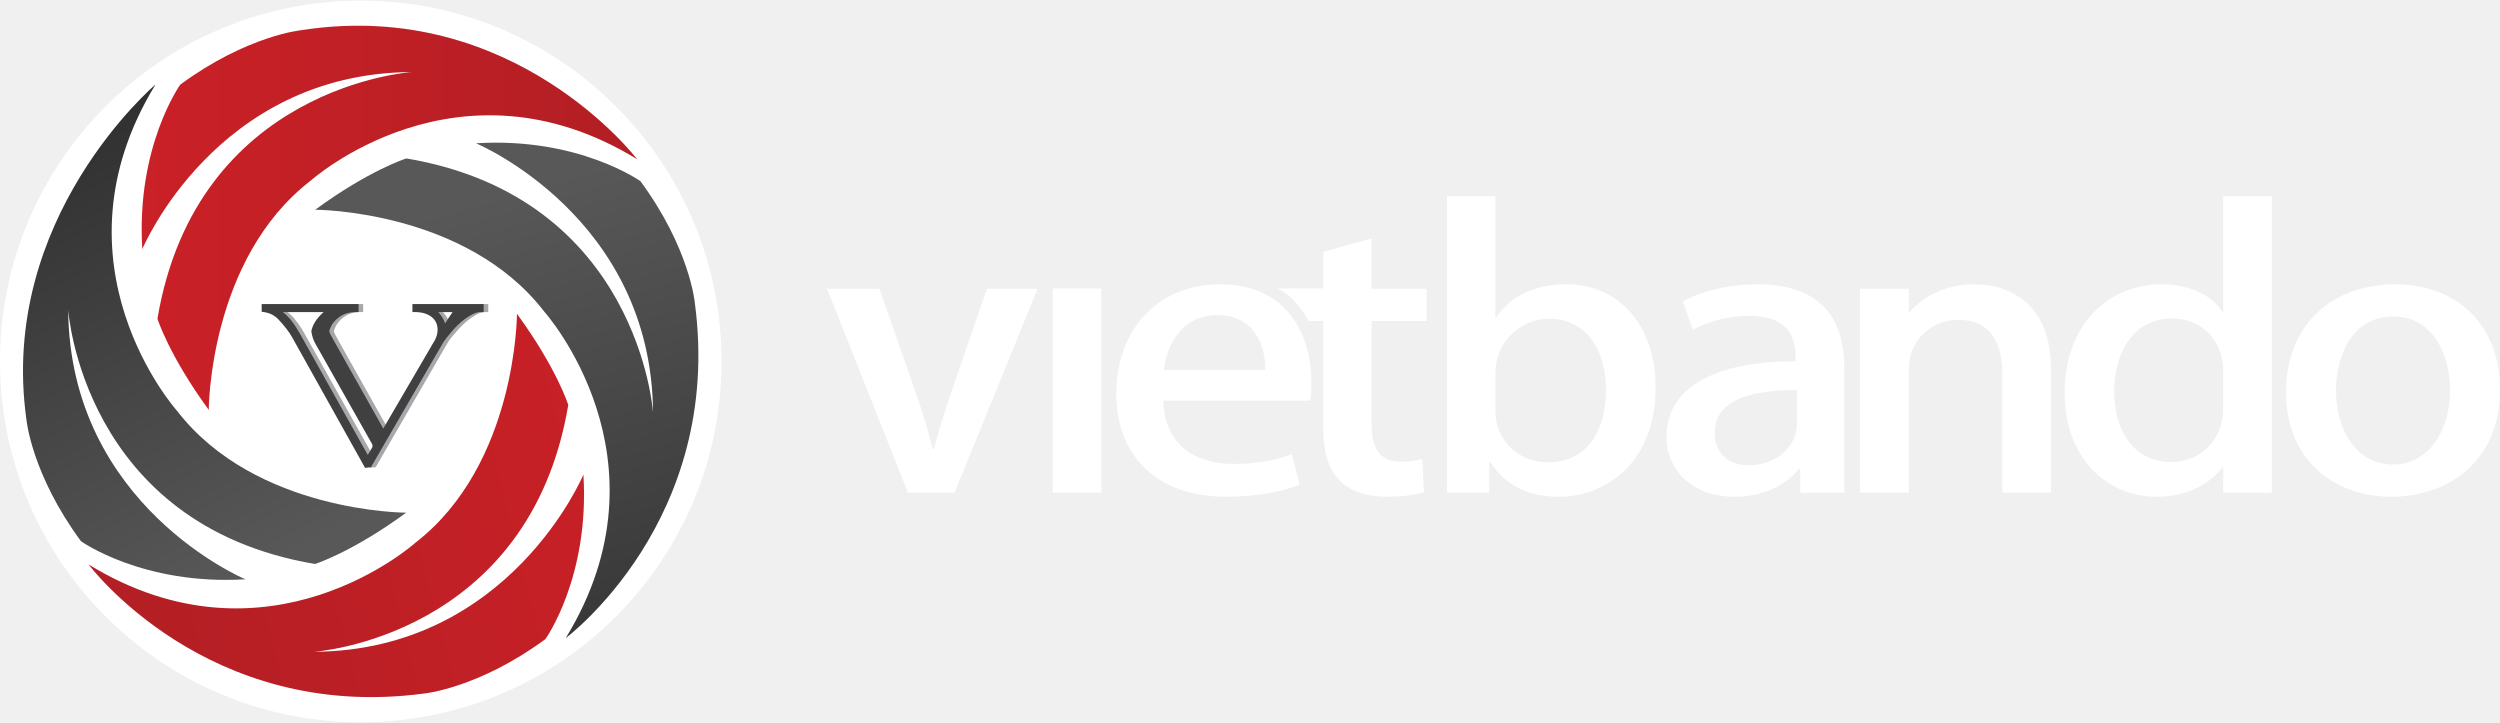
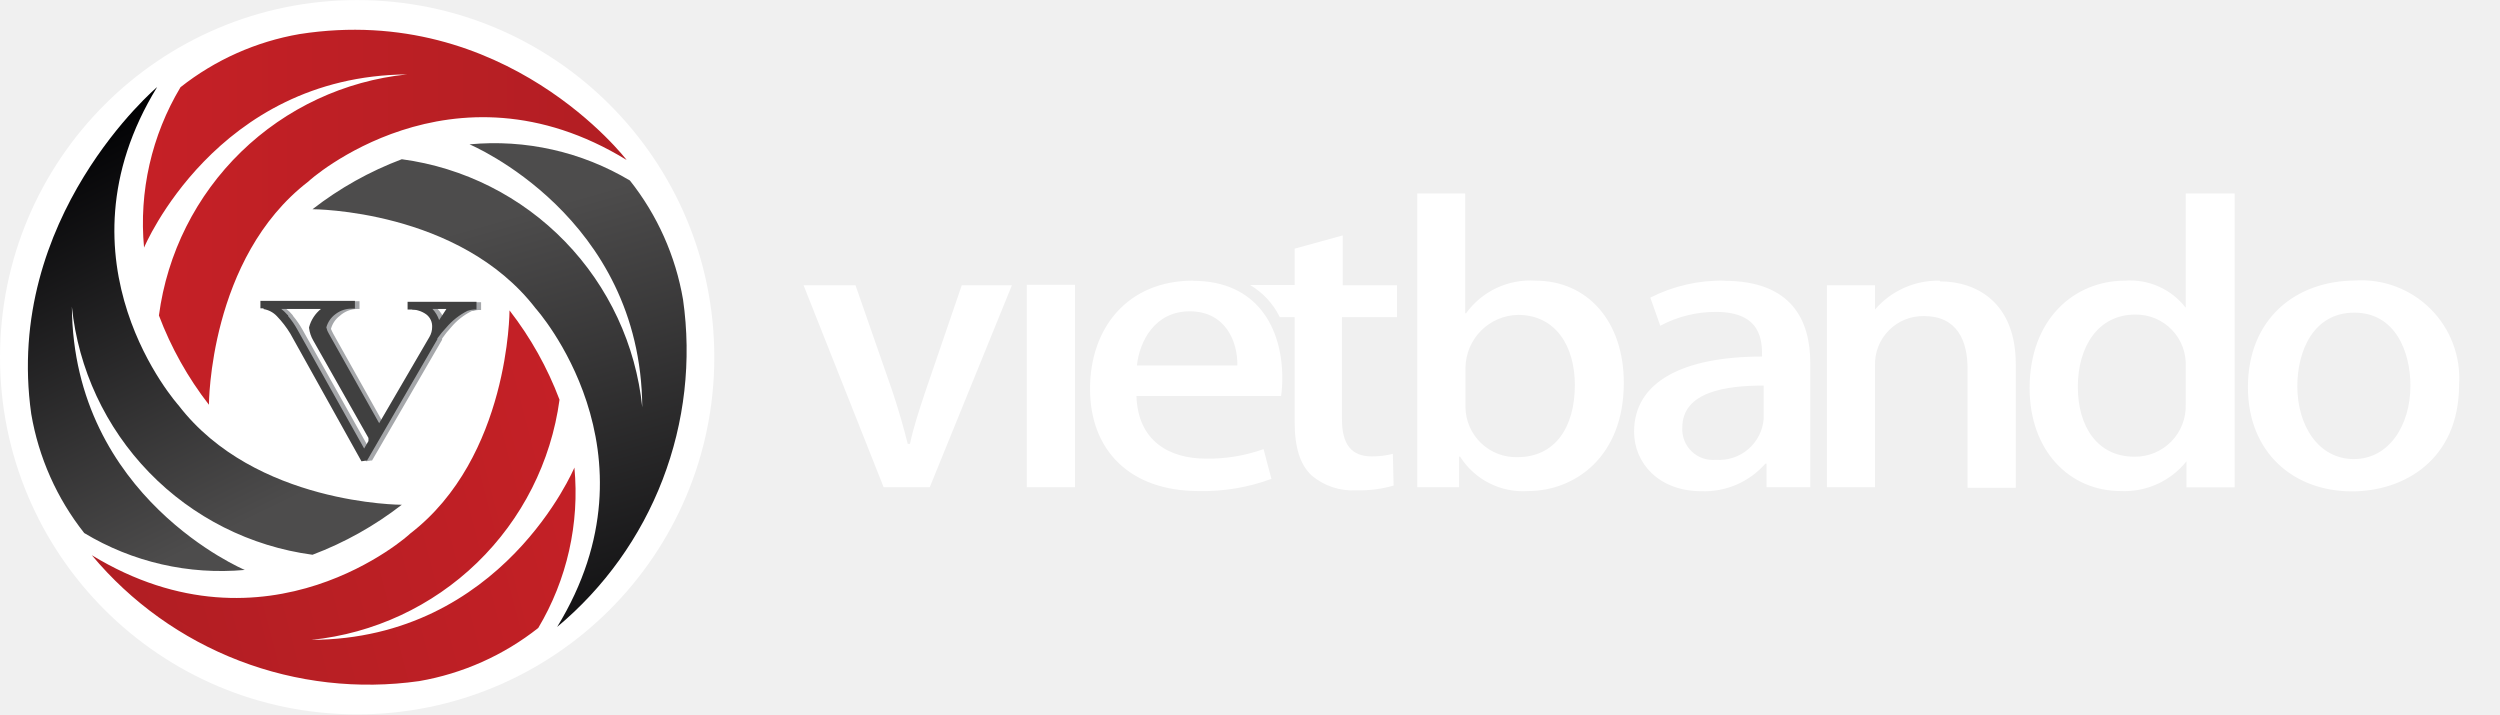
- <svg xmlns="http://www.w3.org/2000/svg" xml:space="preserve" width="166px" height="48px" version="1.1" shape-rendering="geometricPrecision" text-rendering="geometricPrecision" image-rendering="optimizeQuality" fill-rule="evenodd" clip-rule="evenodd" viewBox="0 0 156.88 45.28">
+ <svg xmlns="http://www.w3.org/2000/svg" width="168" height="48" viewBox="0 0 168 48" fill="none">
+   <g clip-path="url(#clip0_6_27)">
+     <path d="M24.001 48.005C37.256 48.005 48.001 37.26 48.001 24.005C48.001 10.75 37.256 0.005 24.001 0.005C10.746 0.005 0.001 10.75 0.001 24.005C0.001 37.26 10.746 48.005 24.001 48.005Z" fill="white" />
+     <path fill-rule="evenodd" clip-rule="evenodd" d="M10.56 5.85C10.56 5.85 0.23 14.59 2.1 27.82C2.598 30.743 3.822 33.494 5.66 35.82C8.901 37.774 12.681 38.643 16.45 38.3C16.45 38.3 4.92 33.46 4.83 20.61C5.262 24.801 7.092 28.724 10.025 31.748C12.959 34.772 16.824 36.721 21 37.28C23.156 36.465 25.179 35.333 27 33.92C27 33.92 17.13 33.92 12 27.24C12 27.24 3.34 17.62 10.56 5.85Z" fill="url(#paint0_linear_6_27)" />
+     <path fill-rule="evenodd" clip-rule="evenodd" d="M37.44 42.13C40.608 39.488 43.049 36.08 44.529 32.23C46.01 28.379 46.482 24.214 45.9 20.13C45.401 17.206 44.173 14.454 42.33 12.13C39.086 10.196 35.31 9.344 31.55 9.7C31.55 9.7 43.08 14.51 43.16 27.37C42.73 23.18 40.902 19.257 37.971 16.233C35.039 13.209 31.174 11.26 27 10.7C24.843 11.513 22.82 12.646 21 14.06C21 14.06 30.87 14.06 36 20.73C36 20.73 44.66 30.35 37.44 42.13Z" fill="url(#paint1_linear_6_27)" />
+     <path fill-rule="evenodd" clip-rule="evenodd" d="M42.11 10.75C42.11 10.75 34 0.13 20.13 2.29C17.208 2.795 14.458 4.022 12.13 5.86C10.189 9.102 9.33 12.878 9.68 16.64C9.68 16.64 14.5 5.11 27.35 5C23.154 5.432 19.227 7.266 16.202 10.205C13.177 13.145 11.232 17.018 10.68 21.2C11.493 23.357 12.626 25.38 14.04 27.2C14.04 27.2 14.04 17.33 20.72 12.2C20.72 12.16 30.34 3.54 42.11 10.75Z" fill="url(#paint2_linear_6_27)" />
+     <path fill-rule="evenodd" clip-rule="evenodd" d="M6.17 37.31C8.813 40.477 12.221 42.916 16.071 44.397C19.922 45.877 24.086 46.35 28.17 45.77C31.092 45.265 33.842 44.038 36.17 42.2C38.104 38.956 38.956 35.18 38.6 31.42C38.6 31.42 33.78 42.94 20.93 43C25.116 42.569 29.036 40.744 32.06 37.816C35.083 34.889 37.034 31.03 37.6 26.86C36.786 24.703 35.654 22.681 34.24 20.86C34.24 20.86 34.24 30.73 27.56 35.86C27.56 35.9 18 44.52 6.17 37.31Z" fill="url(#paint3_linear_6_27)" />
+     <path fill-rule="evenodd" clip-rule="evenodd" d="M18 20.77C18.382 20.799 18.738 20.971 19 21.25C19.343 21.603 19.641 21.996 19.89 22.42L24.6 31L24.91 30.95H25L29.71 22.83V22.75C29.891 22.485 30.091 22.235 30.31 22C30.694 21.539 31.171 21.164 31.71 20.9H31.8C31.918 20.855 32.044 20.832 32.17 20.83H32.33V20.31H27.7V20.83H27.85C28.247 20.811 28.638 20.927 28.96 21.16C29.088 21.258 29.19 21.386 29.258 21.532C29.326 21.678 29.358 21.839 29.35 22C29.351 22.235 29.289 22.467 29.17 22.67L25.78 28.47L22.53 22.67C22.43 22.5 22.36 22.36 22.31 22.26C22.281 22.209 22.258 22.156 22.24 22.1C22.336 21.748 22.547 21.438 22.84 21.22C23.159 20.932 23.57 20.768 24 20.76H24.16V20.24H17.81V20.74H17.92L18 20.77ZM19.66 21.17C19.535 21.018 19.395 20.881 19.24 20.76H21.91C21.519 21.075 21.239 21.505 21.11 21.99V22.05C21.147 22.341 21.238 22.623 21.38 22.88L25.1 29.43V29.54V29.64L24.81 30.14L20.32 22.14C20.14 21.822 19.933 21.521 19.7 21.24L19.66 21.17ZM29.41 20.76H30.36C30.15 21.07 29.99 21.32 29.87 21.51C29.772 21.23 29.615 20.974 29.41 20.76Z" fill="#A5A7AA" />
+     <path fill-rule="evenodd" clip-rule="evenodd" d="M17.71 20.77C18.055 20.827 18.371 20.995 18.61 21.25C18.952 21.606 19.254 21.998 19.51 22.42L24.29 31L24.67 30.94L29.39 22.8C29.392 22.78 29.392 22.76 29.39 22.74C29.576 22.48 29.78 22.232 30 22C30.392 21.541 30.871 21.163 31.41 20.89C31.557 20.835 31.713 20.805 31.87 20.8H32.02V20.28H27.39V20.8H27.55C27.943 20.782 28.331 20.899 28.65 21.13C28.778 21.228 28.88 21.356 28.948 21.502C29.016 21.648 29.047 21.809 29.04 21.97C29.041 22.205 28.979 22.437 28.86 22.64L25.48 28.44L22.22 22.64C22.12 22.47 22.05 22.33 22 22.23L21.93 22C22.027 21.648 22.238 21.339 22.53 21.12C22.863 20.859 23.277 20.724 23.7 20.74H23.85V20.22H17.5V20.72H17.71V20.77ZM19.32 21.16C19.193 21.014 19.052 20.88 18.9 20.76H21.57C21.179 21.075 20.899 21.505 20.77 21.99V22.05C20.805 22.343 20.901 22.625 21.05 22.88L24.76 29.43V29.54V29.64L24.47 30.14L19.98 22.14C19.803 21.821 19.595 21.519 19.36 21.24V21.18L19.32 21.16ZM29.08 20.76H30L29.51 21.51C29.415 21.231 29.262 20.975 29.06 20.76H29.08Z" fill="#404040" />
+     <path fill-rule="evenodd" clip-rule="evenodd" d="M62.15 26.41C61.76 27.59 61.39 28.7 61.15 29.83H61C60.72 28.7 60.39 27.57 60 26.38L57.49 19.17H54L59.38 32.74H62.48L68 19.17H64.63L62.15 26.41ZM93.88 21.31V19.17H90.23V15.82L87 16.71V19.15H84C84.865 19.657 85.561 20.408 86 21.31H87V28.31C87 30.08 87.36 31.21 88.14 31.95C88.975 32.655 90.049 33.013 91.14 32.95C91.988 32.974 92.835 32.866 93.65 32.63L93.6 30.5C93.136 30.616 92.659 30.674 92.18 30.67C90.81 30.67 90.18 29.85 90.18 28.18V21.31H93.88ZM146.88 27.17C146.896 27.632 146.819 28.092 146.651 28.522C146.484 28.953 146.231 29.345 145.907 29.674C145.583 30.003 145.196 30.263 144.768 30.438C144.34 30.613 143.882 30.698 143.42 30.69C140.97 30.69 139.63 28.69 139.63 25.99C139.63 23.29 141 21.14 143.48 21.14C143.939 21.131 144.395 21.217 144.82 21.392C145.244 21.568 145.628 21.829 145.947 22.159C146.266 22.489 146.514 22.882 146.674 23.312C146.835 23.743 146.905 24.201 146.88 24.66V27.17ZM150.12 13H146.88V20.68C146.404 20.063 145.782 19.573 145.07 19.256C144.357 18.938 143.578 18.802 142.8 18.86C139.37 18.86 136.39 21.47 136.39 26.08C136.39 30.26 139.04 33 142.53 33C143.369 33.037 144.205 32.875 144.97 32.527C145.734 32.18 146.406 31.657 146.93 31V32.75H150.17V13H150.12ZM130.34 18.86C129.518 18.844 128.703 19.009 127.953 19.345C127.203 19.68 126.536 20.177 126 20.8V19.17H122.77V32.74H126V24.56C125.988 24.123 126.064 23.689 126.225 23.282C126.385 22.876 126.627 22.506 126.934 22.196C127.242 21.886 127.609 21.641 128.014 21.476C128.419 21.312 128.853 21.232 129.29 21.24C131.5 21.24 132.22 22.86 132.22 24.78V32.78H135.46V24.48C135.46 20.29 132.78 18.91 130.38 18.91L130.34 18.86ZM118.52 28.15C118.456 28.939 118.083 29.671 117.482 30.186C116.88 30.701 116.1 30.958 115.31 30.9C115.015 30.929 114.716 30.894 114.436 30.797C114.155 30.701 113.898 30.544 113.684 30.339C113.469 30.134 113.301 29.885 113.192 29.609C113.083 29.333 113.034 29.037 113.05 28.74C113.05 26.32 115.98 25.91 118.52 25.91V28.15ZM115.9 18.86C114.165 18.823 112.448 19.215 110.9 20L111.57 21.89C112.72 21.275 114.006 20.955 115.31 20.96C118.41 20.96 118.41 22.96 118.41 23.96C113.13 23.96 109.81 25.64 109.81 29.01C109.81 31.11 111.46 33.01 114.34 33.01C115.147 33.039 115.951 32.888 116.693 32.568C117.435 32.248 118.097 31.767 118.63 31.16H118.71V32.74H121.65V24.39C121.65 21.51 120.39 18.87 115.87 18.87L115.9 18.86ZM102 30.72C101.548 30.736 101.097 30.662 100.674 30.501C100.25 30.34 99.864 30.097 99.536 29.785C99.208 29.473 98.946 29.099 98.764 28.684C98.583 28.269 98.486 27.823 98.48 27.37V24.71C98.493 23.778 98.867 22.887 99.523 22.224C100.18 21.562 101.068 21.181 102 21.16C104.57 21.16 105.83 23.3 105.83 25.87C105.83 28.77 104.46 30.72 101.98 30.72H102ZM98.46 13H95.24V32.74H98.05V30.69H98.12C98.601 31.448 99.278 32.063 100.078 32.469C100.879 32.876 101.774 33.059 102.67 33C105.85 33 109.12 30.68 109.12 25.73C109.12 21.6 106.69 18.86 103.18 18.86C102.281 18.801 101.382 18.971 100.567 19.354C99.752 19.737 99.048 20.32 98.52 21.05H98.46V13ZM158.18 30.85C155.81 30.85 154.38 28.61 154.38 25.95C154.38 23.62 155.44 21.01 158.21 21.01C160.98 21.01 161.98 23.66 161.98 25.91C161.98 28.61 160.52 30.85 158.18 30.85ZM158.32 18.85C154.25 18.85 151.06 21.44 151.06 26.02C151.06 30.4 154.11 33.02 158.06 33.02C161.52 33.02 165.25 30.92 165.25 25.85C165.312 24.915 165.173 23.977 164.843 23.1C164.513 22.222 164 21.426 163.337 20.763C162.674 20.1 161.878 19.587 161 19.257C160.123 18.927 159.185 18.788 158.25 18.85H158.32ZM76.4 24.56C76.57 22.98 77.57 20.92 79.95 20.92C82.33 20.92 83.18 22.92 83.15 24.56H76.4ZM80.17 18.87C84.49 18.87 86.17 22.05 86.17 25.4C86.172 25.805 86.146 26.209 86.09 26.61H76.37C76.46 29.66 78.61 30.82 81.03 30.82C82.351 30.843 83.666 30.626 84.91 30.18L85.44 32.18C83.879 32.757 82.224 33.035 80.56 33C75.93 33 73.25 30.26 73.25 26.13C73.25 22 75.81 18.86 80.17 18.86V18.87ZM69 32.74H72.24V19.14H69V32.74Z" fill="white" />
+   </g>
  <defs>
-     <linearGradient id="id0" gradientUnits="userSpaceOnUse" x1="16.52" y1="35.49" x2="1.54" y2="5.09">
-       <stop offset="0" stop-opacity="1" stop-color="#585858" />
-       <stop offset="1" stop-opacity="1" stop-color="#2B2B2B" />
+     <linearGradient id="paint0_linear_6_27" x1="16.3" y1="35.21" x2="3.5" y2="9.22" gradientUnits="userSpaceOnUse">
+       <stop stop-color="#4D4C4C" />
+       <stop offset="1" stop-color="#000002" />
    </linearGradient>
-     <linearGradient id="id1" gradientUnits="userSpaceOnUse" x1="30.87" y1="12.22" x2="41.65" y2="50.28">
-       <stop offset="0" stop-opacity="1" stop-color="#585858" />
-       <stop offset="1" stop-opacity="1" stop-color="#2B2B2B" />
+     <linearGradient id="paint1_linear_6_27" x1="32.88" y1="14.88" x2="42.66" y2="49.43" gradientUnits="userSpaceOnUse">
+       <stop stop-color="#4D4C4C" />
+       <stop offset="1" stop-color="#000002" />
    </linearGradient>
-     <linearGradient id="id2" gradientUnits="userSpaceOnUse" x1="9.24" y1="14.46" x2="39.98" y2="14.46">
-       <stop offset="0" stop-opacity="1" stop-color="#CA2027" />
-       <stop offset="1" stop-opacity="1" stop-color="#B21F24" />
+     <linearGradient id="paint2_linear_6_27" x1="10.01" y1="14.59" x2="42.11" y2="14.59" gradientUnits="userSpaceOnUse">
+       <stop stop-color="#C52026" />
+       <stop offset="1" stop-color="#B21E23" />
    </linearGradient>
-     <linearGradient id="id3" gradientUnits="userSpaceOnUse" x1="40.86" y1="28.23" x2="6.3" y2="37.23">
-       <stop offset="0" stop-opacity="1" stop-color="#CA2027" />
-       <stop offset="1" stop-opacity="1" stop-color="#B21F24" />
+     <linearGradient id="paint3_linear_6_27" x1="40.47" y1="30.95" x2="8.87" y2="39.18" gradientUnits="userSpaceOnUse">
+       <stop stop-color="#C52026" />
+       <stop offset="1" stop-color="#B21E23" />
    </linearGradient>
+     <clipPath id="clip0_6_27">
+       <rect width="168" height="48" fill="white" />
+     </clipPath>
  </defs>
-   <g id="Layer_x0020_1">
-     <circle fill="white" cx="22.64" cy="22.64" r="22.64" />
-     <path fill="url(#id0)" d="M9.76 5.26c0,0 -9.89,8.37 -8.1,21.04 0,0 0.32,3.41 3.42,7.62 0,0 3.89,2.78 10.32,2.39 0,0 -11.04,-4.61 -11.12,-16.92 0,0 0.88,13.5 15.49,15.96 0,0 2.3,-0.72 5.72,-3.22 0,0 -9.45,0 -14.38,-6.39 0,0 -8.25,-9.21 -1.35,-20.48z" />
-     <path fill="url(#id1)" d="M35.5 40c0,0 9.93,-7.39 8.1,-21.05 0,0 -0.31,-3.41 -3.41,-7.62 0,0 -3.89,-2.78 -10.32,-2.38 0,0 11.03,4.6 11.11,16.91 0,0 -0.87,-13.5 -15.48,-15.96 0,0 -2.31,0.72 -5.72,3.22 0,0 9.45,0 14.37,6.39 0,0 8.26,9.21 1.35,20.49z" />
-     <path fill="url(#id2)" d="M39.98 9.95c0,0 -7.73,-10.17 -21.05,-8.1 0,0 -3.41,0.32 -7.62,3.42 0,0 -2.78,3.89 -2.38,10.32 0,0 4.61,-11.04 16.91,-11.11 0,0 -13.5,0.87 -15.96,15.48 0,0 0.72,2.3 3.22,5.72 0,0 0,-9.45 6.39,-14.38 0,0 9.21,-8.26 20.49,-1.35z" />
-     <path fill="url(#id3)" d="M5.56 35.38c0,0 7.39,9.92 21.04,8.1 0,0 3.42,-0.32 7.63,-3.42 0,0 2.78,-3.89 2.38,-10.32 0,0 -4.61,11.04 -16.91,11.12 0,0 13.5,-0.88 15.96,-15.49 0,0 -0.72,-2.3 -3.22,-5.72 0,0 0,9.45 -6.39,14.38 0,0 -9.21,8.26 -20.49,1.35z" />
-     <path fill="#A6A8AB" fill-rule="nonzero" d="M16.86 19.54c0.37,0.06 0.67,0.21 0.91,0.47l0 0c0.39,0.42 0.68,0.79 0.86,1.11l4.58 8.2 0.29 -0.04 0.08 -0.01 4.5 -7.78c0.02,-0.03 0.03,-0.05 0.05,-0.08 0.1,-0.16 0.3,-0.41 0.58,-0.72l0 0c0.44,-0.5 0.89,-0.85 1.34,-1.06 0.05,-0.02 0.03,-0.02 0.08,-0.03 0.13,-0.04 0.25,-0.06 0.36,-0.06l0.15 0 0 -0.5 -4.47 0 0 0.5 0.16 0c0.45,0 0.8,0.11 1.05,0.31l0 0c0.25,0.21 0.37,0.46 0.38,0.81 0,0.22 -0.06,0.43 -0.18,0.64l0 0 -3.24 5.55 -3.12 -5.55 0 0c-0.09,-0.17 -0.16,-0.3 -0.21,-0.39 -0.03,-0.07 -0.05,-0.13 -0.06,-0.16l0 0c0.09,-0.34 0.28,-0.62 0.57,-0.85l0 0c0.3,-0.24 0.67,-0.36 1.12,-0.36l0.15 0 0 -0.5 -6.08 0 0 0.48 0.11 0.01c0.01,0.01 0.03,0.01 0.04,0.01zm1.59 0.38c-0.13,-0.14 -0.26,-0.27 -0.4,-0.38l0 0 2.55 0c-0.42,0.38 -0.67,0.76 -0.76,1.18l-0.01 0.02 0.01 0.03c0.03,0.29 0.12,0.55 0.26,0.79l0 0 3.56 6.28 0.01 0.04 0.01 0.07 -0.02 0.08 -0.28 0.48 -4.3 -7.67 0 0c-0.18,-0.32 -0.38,-0.61 -0.59,-0.86 -0.01,-0.02 -0.03,-0.04 -0.04,-0.06zm9.34 -0.38l0.9 0c-0.19,0.29 -0.35,0.53 -0.47,0.71l0 0c-0.09,-0.27 -0.23,-0.51 -0.43,-0.71l0 0z" />
-     <path fill="#404040" fill-rule="nonzero" d="M16.61 19.55c0.35,0.06 0.63,0.21 0.87,0.46l0 0c0.39,0.42 0.67,0.79 0.85,1.11l4.58 8.2 0.37 -0.05 4.52 -7.8c0.01,-0.02 0.02,-0.03 0.03,-0.05 0.11,-0.16 0.3,-0.41 0.58,-0.73l0 0c0.45,-0.51 0.9,-0.86 1.35,-1.06 0.14,-0.06 0.28,-0.09 0.44,-0.09l0.15 0 0 -0.5 -4.47 0 0 0.5 0.15 0c0.46,0 0.8,0.11 1.06,0.31l0 0c0.25,0.21 0.37,0.46 0.37,0.81 0,0.22 -0.06,0.43 -0.17,0.64l0 0 -3.24 5.55 -3.12 -5.55 0 0c-0.09,-0.17 -0.16,-0.3 -0.21,-0.39 -0.03,-0.07 -0.05,-0.13 -0.06,-0.16l0 -0.01c0.09,-0.33 0.27,-0.61 0.57,-0.84l0 0c0.3,-0.24 0.66,-0.36 1.11,-0.36l0.16 0 0 -0.5 -6.08 0 0 0.48c0.06,0.01 0.13,0.02 0.19,0.03zm1.54 0.37c-0.12,-0.14 -0.26,-0.27 -0.4,-0.38l2.56 0c-0.42,0.37 -0.68,0.76 -0.77,1.18l0 0.02 0 0.03c0.04,0.29 0.13,0.55 0.27,0.79l0 0 3.55 6.28 0.01 0.04 0.01 0.07 -0.02 0.08 -0.28 0.48 -4.29 -7.67 0 0c-0.19,-0.32 -0.38,-0.61 -0.59,-0.87 -0.02,-0.01 -0.04,-0.03 -0.05,-0.05zm9.35 -0.38l0.9 0c-0.2,0.29 -0.35,0.53 -0.47,0.71 -0.09,-0.27 -0.24,-0.51 -0.43,-0.71l0 0z" />
-     <path fill="#fff" fill-rule="nonzero" d="M59.58 24.91c-0.36,1.11 -0.71,2.16 -0.97,3.23l-0.08 0c-0.26,-1.07 -0.58,-2.14 -0.97,-3.26l-2.37 -6.8 -3.29 0 5.08 12.8 2.92 0 5.21 -12.8 -3.18 0 -2.35 6.83zm29.94 -4.81l0 -2.02 -3.45 0 0 -3.16 -3.03 0.84 0 2.3 -2.89 0c1.22,0.53 1.97,2.04 1.97,2.04l0.92 0 0 6.62c0,1.67 0.34,2.74 1.08,3.44 0.63,0.62 1.66,0.97 2.87,0.97 1.03,0 1.84,-0.11 2.37,-0.3l-0.11 -2.07c-0.37,0.1 -0.73,0.17 -1.34,0.17 -1.29,0 -1.84,-0.77 -1.84,-2.35l0 -6.48 3.45 0 0 0zm49.99 5.53c0,1.79 -1.29,3.32 -3.26,3.32 -2.32,0 -3.58,-1.93 -3.58,-4.44 0,-2.53 1.29,-4.57 3.63,-4.57 1.71,0 3.21,1.23 3.21,3.32l0 2.37 0 0zm3.05 -13.36l-3.05 0 0 7.25 -0.05 0c-0.63,-0.98 -1.97,-1.72 -3.84,-1.72 -3.24,0 -6.06,2.46 -6.06,6.81 0,3.94 2.5,6.52 5.79,6.52 1.86,0 3.33,-0.78 4.16,-1.9l0 1.65 3.05 0 0 -18.61zm-18.65 5.53c-1.94,0 -3.36,0.86 -4.13,1.82l0 -1.54 -3.06 0 0 12.8 3.06 0 0 -7.71c0,-2.05 1.6,-3.14 3.1,-3.14 2.08,0 2.77,1.53 2.77,3.35l0 7.5 3.05 0 0 -7.83c0,-3.95 -2.53,-5.25 -4.79,-5.25zm-11.15 8.76c0,1.48 -1.37,2.6 -3.03,2.6 -1.13,0 -2.13,-0.63 -2.13,-2.04 0,-2.28 2.76,-2.68 5.16,-2.68l0 2.12zm-2.47 -8.76c-1.95,0 -3.66,0.49 -4.69,1.07l0.63 1.79c0.92,-0.54 2.24,-0.88 3.53,-0.88 2.92,0 2.92,1.9 2.92,2.85 -4.97,0 -8.11,1.58 -8.11,4.76 0,1.98 1.56,3.74 4.27,3.74 1.81,0 3.23,-0.74 4.05,-1.74l0.08 0 0 1.49 2.76 0 0 -7.88c0,-2.71 -1.18,-5.2 -5.44,-5.2zm-13.14 11.17c-2,0 -3.31,-1.53 -3.31,-3.15l0 -2.51c0,-1.7 1.42,-3.35 3.34,-3.35 2.42,0 3.6,2.02 3.6,4.44 0,2.74 -1.29,4.57 -3.63,4.57zm-3.31 -16.7l-3.04 0 0 18.61 2.65 0 0 -1.93 0.07 0c0.97,1.51 2.42,2.18 4.29,2.18 3,0 6.08,-2.18 6.08,-6.85 0,-3.9 -2.29,-6.48 -5.61,-6.48 -2.02,0 -3.52,0.77 -4.39,2.07l-0.05 0 0 -7.6zm56.32 16.84c-2.23,0 -3.57,-2.11 -3.57,-4.62 0,-2.21 1,-4.67 3.6,-4.67 2.56,0 3.56,2.51 3.56,4.62 0,2.56 -1.37,4.67 -3.59,4.67zm0.14 -11.31c-3.84,0 -6.85,2.44 -6.85,6.76 0,4.13 2.87,6.57 6.64,6.57 3.26,0 6.79,-1.97 6.79,-6.76 0,-3.92 -2.61,-6.57 -6.58,-6.57zm-77.27 5.37c0.16,-1.49 1.11,-3.44 3.34,-3.44 2.34,0 3.05,1.9 3.03,3.44l-6.37 0zm3.55 -5.37c-4.1,0 -6.53,3.04 -6.53,6.85 0,3.91 2.53,6.48 6.9,6.48 1.97,0 3.58,-0.34 4.61,-0.76l-0.5 -1.91c-0.95,0.35 -2.06,0.61 -3.66,0.61 -2.29,0 -4.32,-1.09 -4.4,-3.97l9.21 0c0.06,-0.33 0.08,-0.7 0.08,-1.14 0,-3.16 -1.63,-6.16 -5.71,-6.16zm-10.52 13.08l3.05 0 0 -12.82 -3.05 0 0 12.82z" />
-   </g>
</svg>
